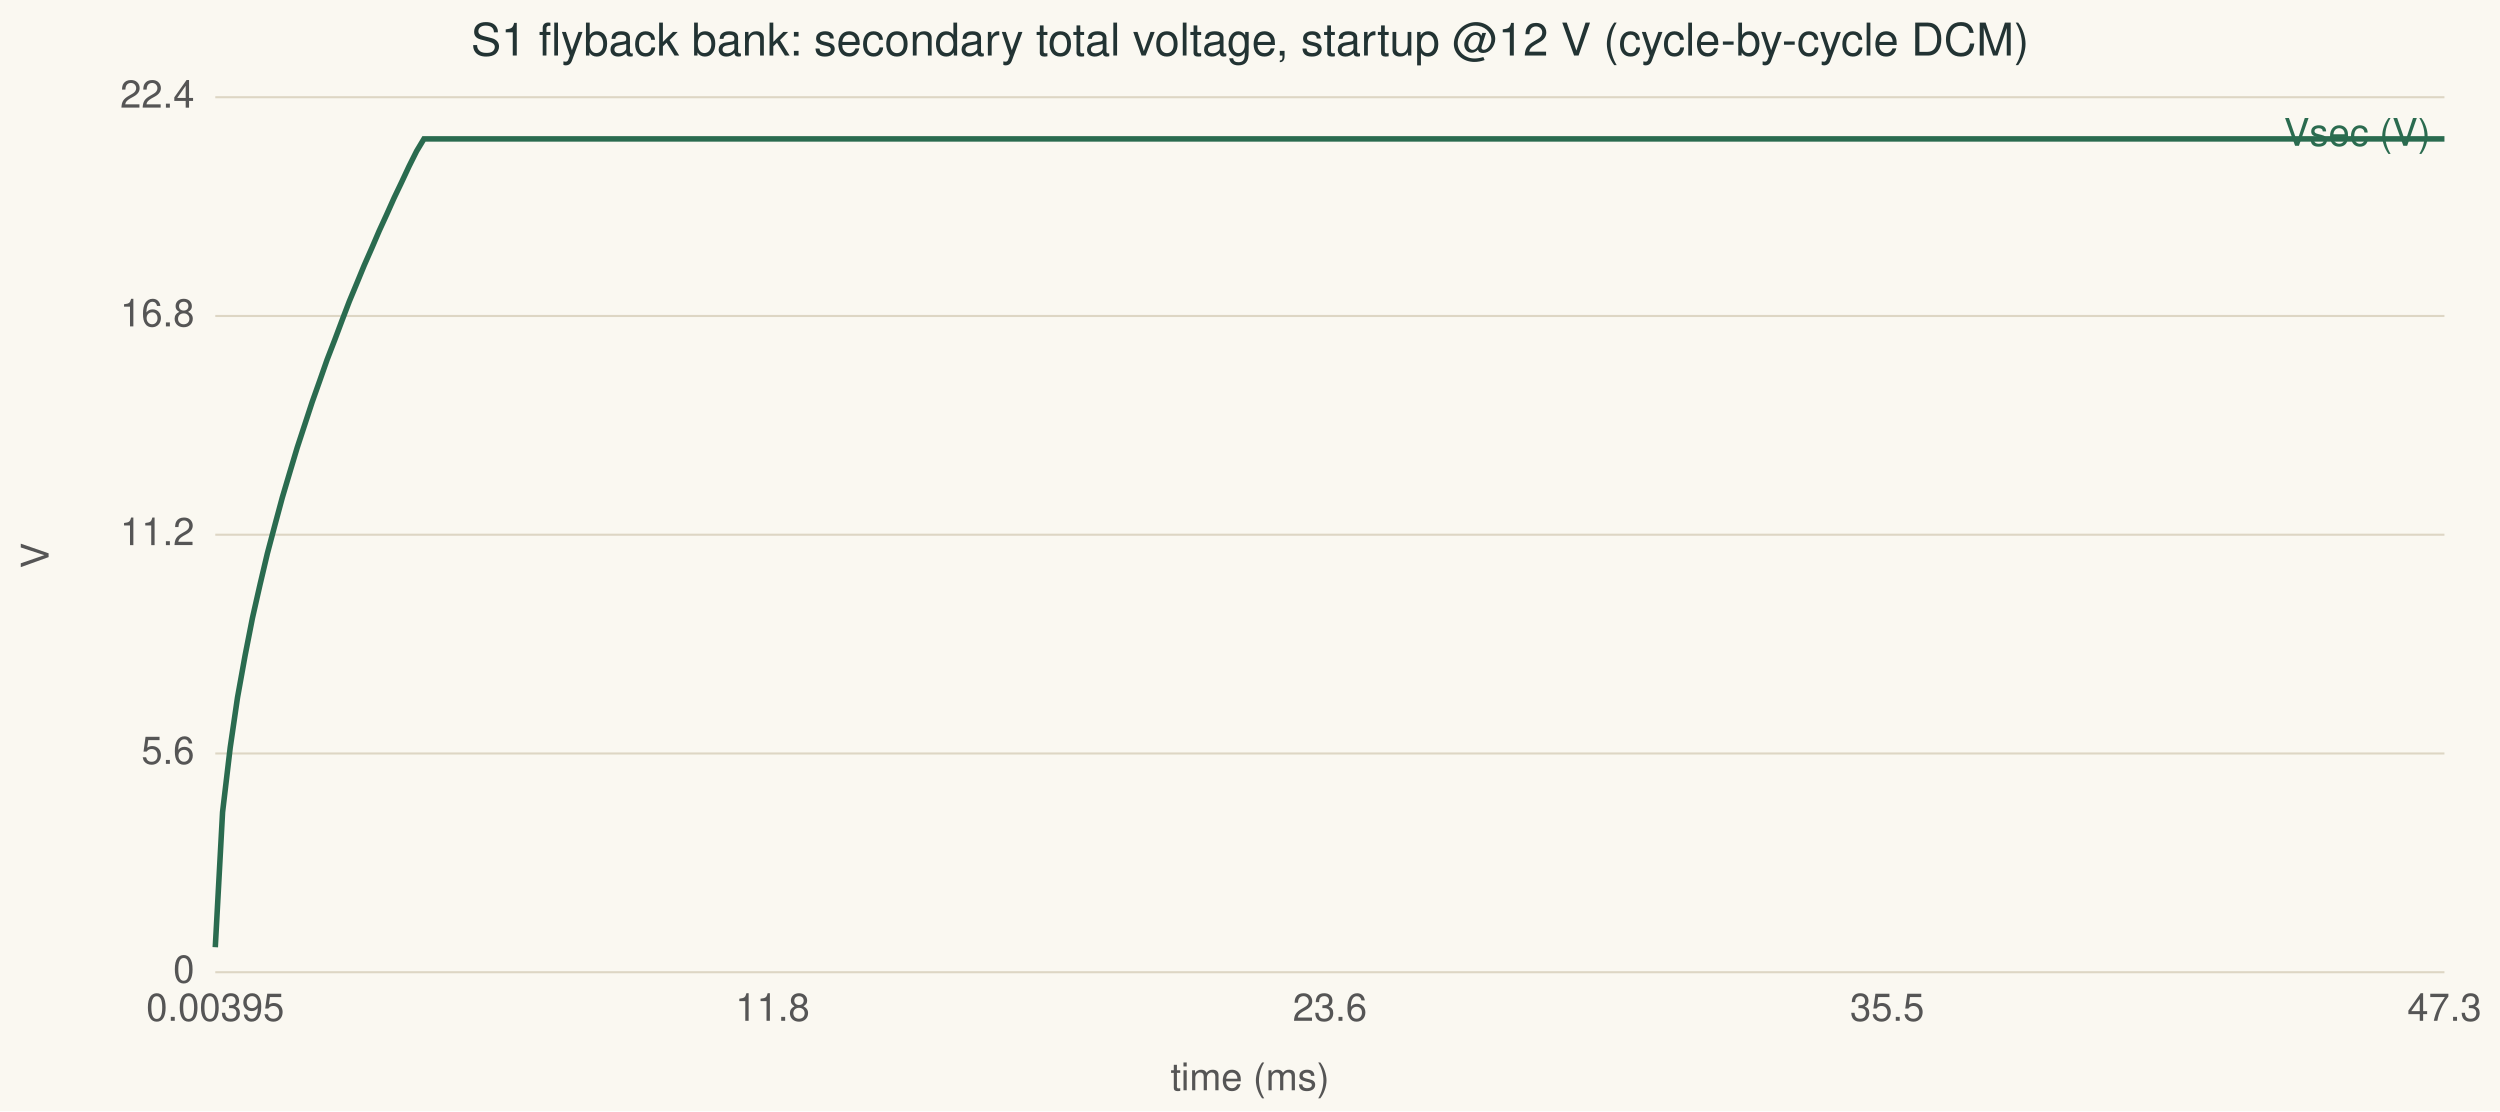
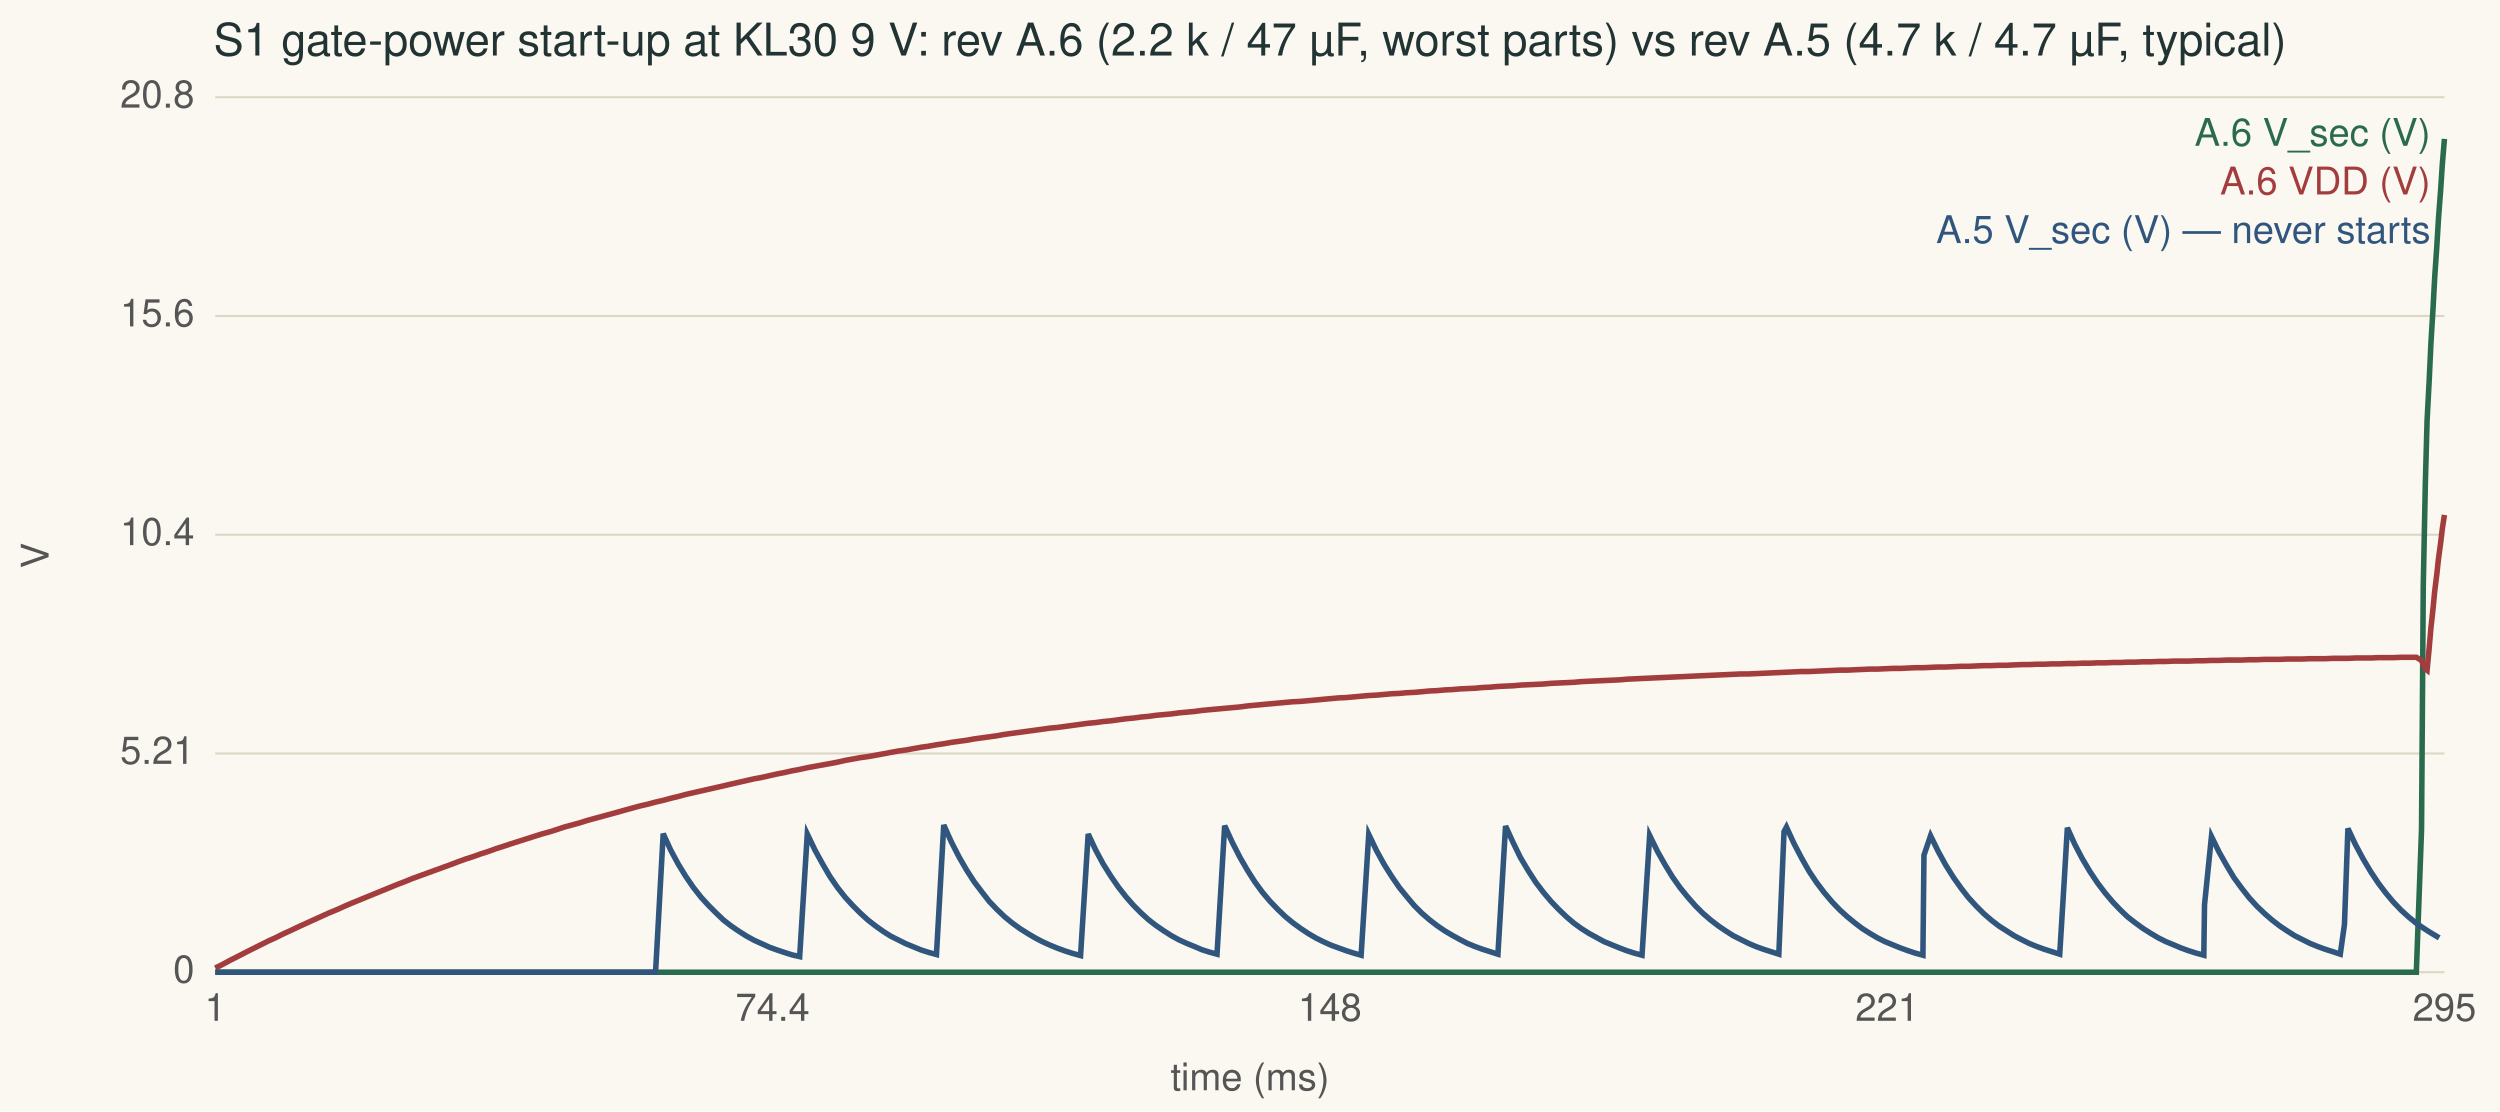
<svg xmlns="http://www.w3.org/2000/svg" viewBox="0 0 720 320" font-family="Helvetica,Arial" font-size="11">
  <rect width="720" height="320" fill="#faf8f1" />
-   <text x="360" y="16" text-anchor="middle" font-size="13" fill="#233">S1 flyback bank: secondary total voltage, startup @12 V (cycle-by-cycle DCM)</text>
+   <text x="360" y="16" text-anchor="middle" font-size="13" fill="#233">S1 gate-power start-up at KL30 9 V: rev A.6 (2.2 k / 47 µF, worst parts) vs rev A.5 (4.7 k / 4.7 µF, typical)</text>
  <line x1="62" y1="280" x2="704" y2="280" stroke="#ddd6c4" stroke-width="0.6" />
  <text x="56" y="283" text-anchor="end" fill="#555">0</text>
-   <text x="62" y="294" text-anchor="middle" fill="#555">0.00395</text>
+   <text x="62" y="294" text-anchor="middle" fill="#555">1</text>
  <line x1="62" y1="217" x2="704" y2="217" stroke="#ddd6c4" stroke-width="0.6" />
-   <text x="56" y="220" text-anchor="end" fill="#555">5.6</text>
-   <text x="222.5" y="294" text-anchor="middle" fill="#555">11.8</text>
+   <text x="56" y="220" text-anchor="end" fill="#555">5.21</text>
+   <text x="222.5" y="294" text-anchor="middle" fill="#555">74.4</text>
  <line x1="62" y1="154" x2="704" y2="154" stroke="#ddd6c4" stroke-width="0.6" />
-   <text x="56" y="157" text-anchor="end" fill="#555">11.2</text>
-   <text x="383" y="294" text-anchor="middle" fill="#555">23.6</text>
+   <text x="56" y="157" text-anchor="end" fill="#555">10.4</text>
+   <text x="383" y="294" text-anchor="middle" fill="#555">148</text>
  <line x1="62" y1="91" x2="704" y2="91" stroke="#ddd6c4" stroke-width="0.6" />
-   <text x="56" y="94" text-anchor="end" fill="#555">16.8</text>
-   <text x="543.5" y="294" text-anchor="middle" fill="#555">35.5</text>
+   <text x="56" y="94" text-anchor="end" fill="#555">15.6</text>
+   <text x="543.5" y="294" text-anchor="middle" fill="#555">221</text>
  <line x1="62" y1="28" x2="704" y2="28" stroke="#ddd6c4" stroke-width="0.6" />
-   <text x="56" y="31" text-anchor="end" fill="#555">22.4</text>
-   <text x="704" y="294" text-anchor="middle" fill="#555">47.3</text>
-   <polyline points="62.0,272.8 64.1,233.9 66.3,215.3 68.4,200.9 70.6,188.7 72.7,178.0 74.9,168.3 77.0,159.4 79.2,151.1 81.3,143.3 83.5,135.9 85.6,128.9 87.8,122.2 89.9,115.8 92.1,109.6 94.2,103.6 96.4,97.9 98.5,92.3 100.6,86.8 102.8,81.5 104.9,76.4 107.1,71.4 109.2,66.5 111.4,61.7 113.5,57.0 115.7,52.4 117.8,47.9 120.0,43.5 122.1,40.0 124.3,40.0 126.4,40.0 128.6,40.0 130.7,40.0 132.9,40.0 135.0,40.0 137.2,40.0 139.3,40.0 141.4,40.0 143.6,40.0 145.7,40.0 147.9,40.0 150.0,40.0 152.2,40.0 154.3,40.0 156.5,40.0 158.6,40.0 160.8,40.0 162.9,40.0 165.1,40.0 167.2,40.0 169.4,40.0 171.5,40.0 173.7,40.0 175.8,40.0 177.9,40.0 180.1,40.0 182.2,40.0 184.4,40.0 186.5,40.0 188.7,40.0 190.8,40.0 193.0,40.0 195.1,40.0 197.3,40.0 199.4,40.0 201.6,40.0 203.7,40.0 205.9,40.0 208.0,40.0 210.2,40.0 212.3,40.0 214.4,40.0 216.6,40.0 218.7,40.0 220.9,40.0 223.0,40.0 225.2,40.0 227.3,40.0 229.5,40.0 231.6,40.0 233.8,40.0 235.9,40.0 238.1,40.0 240.2,40.0 242.4,40.0 244.5,40.0 246.7,40.0 248.8,40.0 250.9,40.0 253.1,40.0 255.2,40.0 257.4,40.0 259.5,40.0 261.7,40.0 263.8,40.0 266.0,40.0 268.1,40.0 270.3,40.0 272.4,40.0 274.6,40.0 276.7,40.0 278.9,40.0 281.0,40.0 283.2,40.0 285.3,40.0 287.5,40.0 289.6,40.0 291.7,40.0 293.9,40.0 296.0,40.0 298.2,40.0 300.3,40.0 302.5,40.0 304.6,40.0 306.8,40.0 308.9,40.0 311.1,40.0 313.2,40.0 315.4,40.0 317.5,40.0 319.7,40.0 321.8,40.0 324.0,40.0 326.1,40.0 328.2,40.0 330.4,40.0 332.5,40.0 334.7,40.0 336.8,40.0 339.0,40.0 341.1,40.0 343.3,40.0 345.4,40.0 347.6,40.0 349.7,40.0 351.9,40.0 354.0,40.0 356.2,40.0 358.3,40.0 360.5,40.0 362.6,40.0 364.7,40.0 366.9,40.0 369.0,40.0 371.2,40.0 373.3,40.0 375.5,40.0 377.6,40.0 379.8,40.0 381.9,40.0 384.1,40.0 386.2,40.0 388.4,40.0 390.5,40.0 392.7,40.0 394.8,40.0 397.0,40.0 399.1,40.0 401.3,40.0 403.4,40.0 405.5,40.0 407.7,40.0 409.8,40.0 412.0,40.0 414.1,40.0 416.3,40.0 418.4,40.0 420.6,40.0 422.7,40.0 424.9,40.0 427.0,40.0 429.2,40.0 431.3,40.0 433.5,40.0 435.6,40.0 437.8,40.0 439.9,40.0 442.0,40.0 444.2,40.0 446.3,40.0 448.5,40.0 450.6,40.0 452.8,40.0 454.9,40.0 457.1,40.0 459.2,40.0 461.4,40.0 463.5,40.0 465.7,40.0 467.8,40.0 470.0,40.0 472.1,40.0 474.3,40.0 476.4,40.0 478.5,40.0 480.7,40.0 482.8,40.0 485.0,40.0 487.1,40.0 489.3,40.0 491.4,40.0 493.6,40.0 495.7,40.0 497.9,40.0 500.0,40.0 502.2,40.0 504.3,40.0 506.5,40.0 508.6,40.0 510.8,40.0 512.9,40.0 515.1,40.0 517.2,40.0 519.3,40.0 521.5,40.0 523.6,40.0 525.8,40.0 527.9,40.0 530.1,40.0 532.2,40.0 534.4,40.0 536.5,40.0 538.7,40.0 540.8,40.0 543.0,40.0 545.1,40.0 547.3,40.0 549.4,40.0 551.6,40.0 553.7,40.0 555.8,40.0 558.0,40.0 560.1,40.0 562.3,40.0 564.4,40.0 566.6,40.0 568.7,40.0 570.9,40.0 573.0,40.0 575.2,40.0 577.3,40.0 579.5,40.0 581.6,40.0 583.8,40.0 585.9,40.0 588.1,40.0 590.2,40.0 592.3,40.0 594.5,40.0 596.6,40.0 598.8,40.0 600.9,40.0 603.1,40.0 605.2,40.0 607.4,40.0 609.5,40.0 611.7,40.0 613.8,40.0 616.0,40.0 618.1,40.0 620.3,40.0 622.4,40.0 624.6,40.0 626.7,40.0 628.8,40.0 631.0,40.0 633.1,40.0 635.3,40.0 637.4,40.0 639.6,40.0 641.7,40.0 643.9,40.0 646.0,40.0 648.2,40.0 650.3,40.0 652.5,40.0 654.6,40.0 656.8,40.0 658.9,40.0 661.1,40.0 663.2,40.0 665.4,40.0 667.5,40.0 669.6,40.0 671.8,40.0 673.9,40.0 676.1,40.0 678.2,40.0 680.4,40.0 682.5,40.0 684.7,40.0 686.8,40.0 689.0,40.0 691.1,40.0 693.3,40.0 695.4,40.0 697.6,40.0 699.7,40.0 701.9,40.0 704.0,40.0" fill="none" stroke="#2a6b4f" stroke-width="1.6" />
-   <text x="700" y="42" text-anchor="end" fill="#2a6b4f">Vsec (V)</text>
+   <text x="56" y="31" text-anchor="end" fill="#555">20.8</text>
+   <text x="704" y="294" text-anchor="middle" fill="#555">295</text>
+   <polyline points="62.0,280.0 64.2,280.0 66.4,280.0 68.6,280.0 70.7,280.0 72.9,280.0 75.1,280.0 77.3,280.0 79.5,280.0 81.7,280.0 83.9,280.0 86.0,280.0 88.2,280.0 90.4,280.0 92.6,280.0 94.8,280.0 97.0,280.0 99.2,280.0 101.3,280.0 103.5,280.0 105.7,280.0 107.9,280.0 110.1,280.0 112.3,280.0 114.5,280.0 116.6,280.0 118.8,280.0 121.0,280.0 123.2,280.0 125.4,280.0 127.6,280.0 129.8,280.0 131.9,280.0 134.1,280.0 136.3,280.0 138.5,280.0 140.7,280.0 142.9,280.0 145.1,280.0 147.2,280.0 149.4,280.0 151.6,280.0 153.8,280.0 156.0,280.0 158.2,280.0 160.4,280.0 162.5,280.0 164.7,280.0 166.9,280.0 169.1,280.0 171.3,280.0 173.5,280.0 175.7,280.0 177.9,280.0 180.0,280.0 182.2,280.0 184.4,280.0 186.6,280.0 188.8,280.0 191.0,280.0 193.2,280.0 195.3,280.0 197.5,280.0 199.7,280.0 201.9,280.0 204.1,280.0 206.3,280.0 208.5,280.0 210.6,280.0 212.8,280.0 215.0,280.0 217.2,280.0 219.4,280.0 221.6,280.0 223.8,280.0 225.9,280.0 228.1,280.0 230.3,280.0 232.5,280.0 234.7,280.0 236.9,280.0 239.1,280.0 241.2,280.0 243.4,280.0 245.6,280.0 247.8,280.0 250.0,280.0 252.2,280.0 254.4,280.0 256.5,280.0 258.7,280.0 260.9,280.0 263.1,280.0 265.3,280.0 267.5,280.0 269.7,280.0 271.8,280.0 274.0,280.0 276.2,280.0 278.4,280.0 280.6,280.0 282.8,280.0 285.0,280.0 287.1,280.0 289.3,280.0 291.5,280.0 293.7,280.0 295.9,280.0 298.1,280.0 300.3,280.0 302.4,280.0 304.6,280.0 306.8,280.0 309.0,280.0 311.2,280.0 313.4,280.0 315.6,280.0 317.7,280.0 319.9,280.0 322.1,280.0 324.3,280.0 326.5,280.0 328.7,280.0 330.9,280.0 333.0,280.0 335.2,280.0 337.4,280.0 339.6,280.0 341.8,280.0 344.0,280.0 346.2,280.0 348.3,280.0 350.5,280.0 352.7,280.0 354.9,280.0 357.1,280.0 359.3,280.0 361.5,280.0 363.6,280.0 365.8,280.0 368.0,280.0 370.2,280.0 372.4,280.0 374.6,280.0 376.8,280.0 379.0,280.0 381.1,280.0 383.3,280.0 385.5,280.0 387.7,280.0 389.9,280.0 392.1,280.0 394.3,280.0 396.4,280.0 398.6,280.0 400.8,280.0 403.0,280.0 405.2,280.0 407.4,280.0 409.6,280.0 411.7,280.0 413.9,280.0 416.1,280.0 418.3,280.0 420.5,280.0 422.7,280.0 424.9,280.0 427.0,280.0 429.2,280.0 431.4,280.0 433.6,280.0 435.8,280.0 438.0,280.0 440.2,280.0 442.3,280.0 444.5,280.0 446.7,280.0 448.9,280.0 451.1,280.0 453.3,280.0 455.5,280.0 457.6,280.0 459.8,280.0 462.0,280.0 464.2,280.0 466.4,280.0 468.6,280.0 470.8,280.0 472.9,280.0 475.1,280.0 477.3,280.0 479.5,280.0 481.7,280.0 483.9,280.0 486.1,280.0 488.2,280.0 490.4,280.0 492.6,280.0 494.8,280.0 497.0,280.0 499.2,280.0 501.4,280.0 503.5,280.0 505.7,280.0 507.9,280.0 510.1,280.0 512.3,280.0 514.5,280.0 516.7,280.0 518.8,280.0 521.0,280.0 523.2,280.0 525.4,280.0 527.6,280.0 529.8,280.0 532.0,280.0 534.1,280.0 536.3,280.0 538.5,280.0 540.7,280.0 542.9,280.0 545.1,280.0 547.3,280.0 549.4,280.0 551.6,280.0 553.8,280.0 556.0,280.0 558.2,280.0 560.4,280.0 562.6,280.0 564.7,280.0 566.9,280.0 569.1,280.0 571.3,280.0 573.5,280.0 575.7,280.0 577.9,280.0 580.0,280.0 582.2,280.0 584.4,280.0 586.6,280.0 588.8,280.0 591.0,280.0 593.2,280.0 595.4,280.0 597.5,280.0 599.7,280.0 601.9,280.0 604.1,280.0 606.3,280.0 608.5,280.0 610.7,280.0 612.8,280.0 615.0,280.0 617.2,280.0 619.4,280.0 621.6,280.0 623.8,280.0 626.0,280.0 628.1,280.0 630.3,280.0 632.5,280.0 634.7,280.0 636.9,280.0 639.1,280.0 641.3,280.0 643.4,280.0 645.6,280.0 647.8,280.0 650.0,280.0 652.2,280.0 654.4,280.0 656.6,280.0 658.7,280.0 660.9,280.0 663.1,280.0 665.3,280.0 667.5,280.0 669.7,280.0 671.9,280.0 674.0,280.0 676.2,280.0 678.4,280.0 680.6,280.0 682.8,280.0 685.0,280.0 687.2,280.0 689.3,280.0 691.5,280.0 693.7,280.0 695.9,280.0 697.4,239.0 697.9,168.7 698.5,139.2 699.0,121.1 699.6,109.7 700.1,99.0 700.7,89.1 701.2,79.8 701.8,71.0 702.3,62.7 702.9,54.8 703.4,47.2 704.0,40.0" fill="none" stroke="#2a6b4f" stroke-width="1.6" />
+   <text x="700" y="42" text-anchor="end" fill="#2a6b4f">A.6 V_sec (V)</text>
+   <polyline points="62.0,278.8 64.2,277.7 66.4,276.5 68.6,275.4 70.7,274.3 72.9,273.2 75.1,272.1 77.3,271.0 79.5,270.0 81.7,268.9 83.9,267.9 86.0,266.9 88.2,265.9 90.4,264.9 92.6,263.9 94.8,262.9 97.0,262.0 99.2,261.0 101.3,260.1 103.5,259.2 105.7,258.3 107.9,257.4 110.1,256.5 112.3,255.6 114.5,254.7 116.6,253.9 118.8,253.0 121.0,252.2 123.2,251.4 125.4,250.6 127.6,249.8 129.8,249.0 131.9,248.2 134.1,247.4 136.3,246.7 138.5,245.9 140.7,245.2 142.9,244.4 145.1,243.7 147.2,243.0 149.4,242.3 151.6,241.6 153.8,240.9 156.0,240.2 158.2,239.6 160.4,238.9 162.5,238.2 164.7,237.6 166.9,237.0 169.1,236.3 171.3,235.7 173.5,235.1 175.7,234.5 177.9,233.9 180.0,233.3 182.2,232.7 184.4,232.1 186.6,231.6 188.8,231.0 191.0,230.5 193.2,229.9 195.3,229.4 197.5,228.8 199.7,228.3 201.9,227.8 204.1,227.3 206.3,226.8 208.5,226.3 210.6,225.8 212.8,225.3 215.0,224.8 217.2,224.3 219.4,223.9 221.6,223.4 223.8,222.9 225.9,222.5 228.1,222.0 230.3,221.6 232.5,221.1 234.7,220.7 236.9,220.3 239.1,219.9 241.2,219.5 243.4,219.0 245.6,218.6 247.8,218.2 250.0,217.9 252.2,217.5 254.4,217.1 256.5,216.7 258.7,216.3 260.9,216.0 263.1,215.6 265.3,215.2 267.5,214.9 269.7,214.5 271.8,214.2 274.0,213.8 276.2,213.5 278.4,213.2 280.6,212.8 282.8,212.5 285.0,212.2 287.1,211.9 289.3,211.5 291.5,211.2 293.7,210.9 295.9,210.6 298.1,210.3 300.3,210.0 302.4,209.7 304.6,209.5 306.8,209.2 309.0,208.9 311.2,208.6 313.4,208.3 315.6,208.1 317.7,207.8 319.9,207.6 322.1,207.3 324.3,207.0 326.5,206.8 328.7,206.5 330.9,206.3 333.0,206.0 335.2,205.8 337.4,205.6 339.6,205.3 341.8,205.1 344.0,204.9 346.2,204.6 348.3,204.4 350.5,204.2 352.7,204.0 354.9,203.8 357.1,203.6 359.3,203.3 361.5,203.1 363.6,202.9 365.8,202.7 368.0,202.5 370.2,202.3 372.4,202.1 374.6,202.0 376.8,201.8 379.0,201.6 381.1,201.4 383.3,201.2 385.5,201.0 387.7,200.9 389.9,200.7 392.1,200.5 394.3,200.3 396.4,200.2 398.6,200.0 400.8,199.8 403.0,199.7 405.2,199.5 407.4,199.4 409.6,199.2 411.7,199.0 413.9,198.9 416.1,198.7 418.3,198.6 420.5,198.4 422.7,198.3 424.9,198.2 427.0,198.0 429.2,197.9 431.4,197.7 433.6,197.6 435.8,197.5 438.0,197.3 440.2,197.2 442.3,197.1 444.5,197.0 446.7,196.8 448.9,196.7 451.1,196.6 453.3,196.5 455.5,196.3 457.6,196.2 459.8,196.1 462.0,196.0 464.2,195.9 466.4,195.8 468.6,195.6 470.8,195.5 472.9,195.4 475.1,195.3 477.3,195.2 479.5,195.1 481.7,195.0 483.9,194.9 486.1,194.8 488.2,194.7 490.4,194.6 492.6,194.5 494.8,194.4 497.0,194.3 499.2,194.2 501.4,194.1 503.5,194.1 505.7,194.0 507.9,193.9 510.1,193.8 512.3,193.7 514.5,193.6 516.7,193.5 518.8,193.4 521.0,193.4 523.2,193.3 525.4,193.2 527.6,193.1 529.8,193.0 532.0,193.0 534.1,192.9 536.3,192.8 538.5,192.7 540.7,192.7 542.9,192.6 545.1,192.5 547.3,192.5 549.4,192.4 551.6,192.3 553.8,192.3 556.0,192.2 558.2,192.1 560.4,192.1 562.6,192.0 564.7,191.9 566.9,191.9 569.1,191.8 571.3,191.7 573.5,191.7 575.7,191.6 577.9,191.6 580.0,191.5 582.2,191.4 584.4,191.4 586.6,191.3 588.8,191.3 591.0,191.2 593.2,191.2 595.4,191.1 597.5,191.1 599.7,191.0 601.9,191.0 604.1,190.9 606.3,190.9 608.5,190.8 610.7,190.8 612.8,190.7 615.0,190.7 617.2,190.6 619.4,190.6 621.6,190.5 623.8,190.5 626.0,190.4 628.1,190.4 630.3,190.4 632.5,190.3 634.7,190.3 636.9,190.2 639.1,190.2 641.3,190.1 643.4,190.1 645.6,190.1 647.8,190.0 650.0,190.0 652.2,189.9 654.4,189.9 656.6,189.9 658.7,189.8 660.9,189.8 663.1,189.8 665.3,189.7 667.5,189.7 669.7,189.7 671.9,189.6 674.0,189.6 676.2,189.6 678.4,189.5 680.6,189.5 682.8,189.5 685.0,189.4 687.2,189.4 689.3,189.4 691.5,189.3 693.7,189.3 695.9,189.3 697.4,190.2 697.9,191.4 698.5,192.6 699.0,193.0 699.6,186.7 700.1,180.9 700.7,175.4 701.2,170.2 701.8,165.4 702.3,160.8 702.9,156.4 703.4,152.2 704.0,148.3" fill="none" stroke="#a33c3c" stroke-width="1.6" />
+   <text x="700" y="56" text-anchor="end" fill="#a33c3c">A.6 VDD (V)</text>
+   <polyline points="62.0,280.0 64.2,280.0 66.4,280.0 68.6,280.0 70.7,280.0 72.9,280.0 75.1,280.0 77.3,280.0 79.5,280.0 81.7,280.0 83.9,280.0 86.0,280.0 88.2,280.0 90.4,280.0 92.6,280.0 94.8,280.0 97.0,280.0 99.2,280.0 101.3,280.0 103.5,280.0 105.7,280.0 107.9,280.0 110.1,280.0 112.3,280.0 114.5,280.0 116.6,280.0 118.8,280.0 121.0,280.0 123.2,280.0 125.4,280.0 127.6,280.0 129.8,280.0 131.9,280.0 134.1,280.0 136.3,280.0 138.5,280.0 140.7,280.0 142.9,280.0 145.1,280.0 147.2,280.0 149.4,280.0 151.6,280.0 153.8,280.0 156.0,280.0 158.2,280.0 160.4,280.0 162.5,280.0 164.7,280.0 166.9,280.0 169.1,280.0 171.3,280.0 173.5,280.0 175.7,280.0 177.9,280.0 180.0,280.0 182.2,280.0 184.4,280.0 186.6,280.0 188.8,280.0 191.0,240.1 193.1,244.7 195.3,248.8 197.5,252.4 199.7,255.6 201.9,258.4 204.1,260.8 206.3,263.0 208.4,265.0 210.6,266.7 212.8,268.2 215.0,269.6 217.2,270.8 219.4,271.8 221.6,272.8 223.8,273.6 225.9,274.3 228.1,275.0 230.3,275.5 232.5,240.2 234.7,244.8 236.9,248.8 239.0,252.4 241.2,255.6 243.4,258.4 245.6,260.8 247.8,263.0 250.0,265.0 252.2,266.7 254.3,268.2 256.5,269.6 258.7,270.7 260.9,271.8 263.1,272.7 265.3,273.6 267.5,274.3 269.7,274.9 271.8,237.6 274.0,242.5 276.2,246.8 278.4,250.6 280.6,254.0 282.8,256.9 284.9,259.6 287.1,261.9 289.3,264.0 291.5,265.8 293.7,267.4 295.9,268.8 298.1,270.1 300.2,271.2 302.4,272.2 304.6,273.1 306.8,273.9 309.0,274.6 311.2,275.2 313.4,240.2 315.5,244.7 317.7,248.8 319.9,252.3 322.1,255.5 324.3,258.3 326.5,260.8 328.7,263.0 330.8,264.9 333.0,266.6 335.2,268.1 337.4,269.5 339.6,270.7 341.8,271.7 344.0,272.6 346.1,273.5 348.3,274.2 350.5,274.8 352.7,237.8 354.9,242.6 357.1,246.9 359.3,250.7 361.4,254.0 363.6,257.0 365.8,259.6 368.0,261.9 370.2,264.0 372.4,265.8 374.6,267.4 376.7,268.8 378.9,270.1 381.1,271.2 383.3,272.2 385.5,273.0 387.7,273.8 389.9,274.5 392.0,275.1 394.2,240.3 396.4,244.9 398.6,248.9 400.8,252.4 403.0,255.6 405.2,258.3 407.3,260.8 409.5,263.0 411.7,264.9 413.9,266.6 416.1,268.1 418.3,269.4 420.5,270.6 422.6,271.7 424.8,272.6 427.0,273.4 429.2,274.1 431.4,274.8 433.6,237.9 435.8,242.7 437.9,247.0 440.1,250.7 442.3,254.1 444.5,257.0 446.7,259.6 448.9,261.9 451.1,264.0 453.2,265.8 455.4,267.4 457.6,268.8 459.8,270.0 462.0,271.2 464.2,272.1 466.4,273.0 468.5,273.8 470.7,274.5 472.9,275.1 475.1,240.6 477.3,245.1 479.5,249.0 481.7,252.6 483.9,255.7 486.1,258.4 488.3,260.9 490.4,263.0 492.6,264.9 494.8,266.6 497.0,268.1 499.2,269.5 501.4,270.6 503.6,271.7 505.7,272.6 507.9,273.4 510.1,274.1 512.3,274.8 513.8,239.5 514.5,238.2 516.7,243.0 518.9,247.2 521.0,250.9 523.2,254.2 525.4,257.1 527.6,259.7 529.8,262.0 532.0,264.0 534.2,265.8 536.3,267.4 538.5,268.8 540.7,270.1 542.9,271.2 545.1,272.1 547.3,273.0 549.5,273.8 551.6,274.5 553.8,275.1 554.1,246.3 556.0,240.7 558.2,245.2 560.4,249.2 562.6,252.7 564.8,255.8 566.9,258.5 569.1,260.9 571.3,263.1 573.5,265.0 575.7,266.7 577.9,268.1 580.1,269.5 582.2,270.6 584.4,271.7 586.6,272.6 588.8,273.4 591.0,274.1 593.2,274.8 594.5,253.6 595.4,238.4 597.5,243.1 599.7,247.3 601.9,251.0 604.1,254.3 606.3,257.2 608.5,259.8 610.7,262.1 612.8,264.1 615.0,265.8 617.2,267.4 619.4,268.8 621.6,270.1 623.8,271.2 626.0,272.1 628.1,273.0 630.3,273.8 632.5,274.5 634.7,275.1 634.9,260.6 636.9,240.9 639.1,245.4 641.3,249.3 643.4,252.8 645.6,255.8 647.8,258.6 650.0,261.0 652.2,263.1 654.4,265.0 656.6,266.7 658.7,268.1 660.9,269.5 663.1,270.6 665.3,271.7 667.5,272.6 669.7,273.4 671.9,274.1 674.0,274.8 675.2,266.3 676.2,238.6 678.4,243.3 680.6,247.4 682.8,251.1 685.0,254.4 687.2,257.3 689.3,259.8 691.5,262.1 693.7,264.1 695.9,265.9 698.1,267.4 700.3,268.8 702.5,270.1" fill="none" stroke="#31567e" stroke-width="1.6" />
+   <text x="700" y="70" text-anchor="end" fill="#31567e">A.5 V_sec (V) — never starts</text>
  <text x="360" y="314" text-anchor="middle" fill="#555">time (ms)</text>
  <text x="14" y="160" transform="rotate(-90 14 160)" text-anchor="middle" fill="#555">V</text>
</svg>
